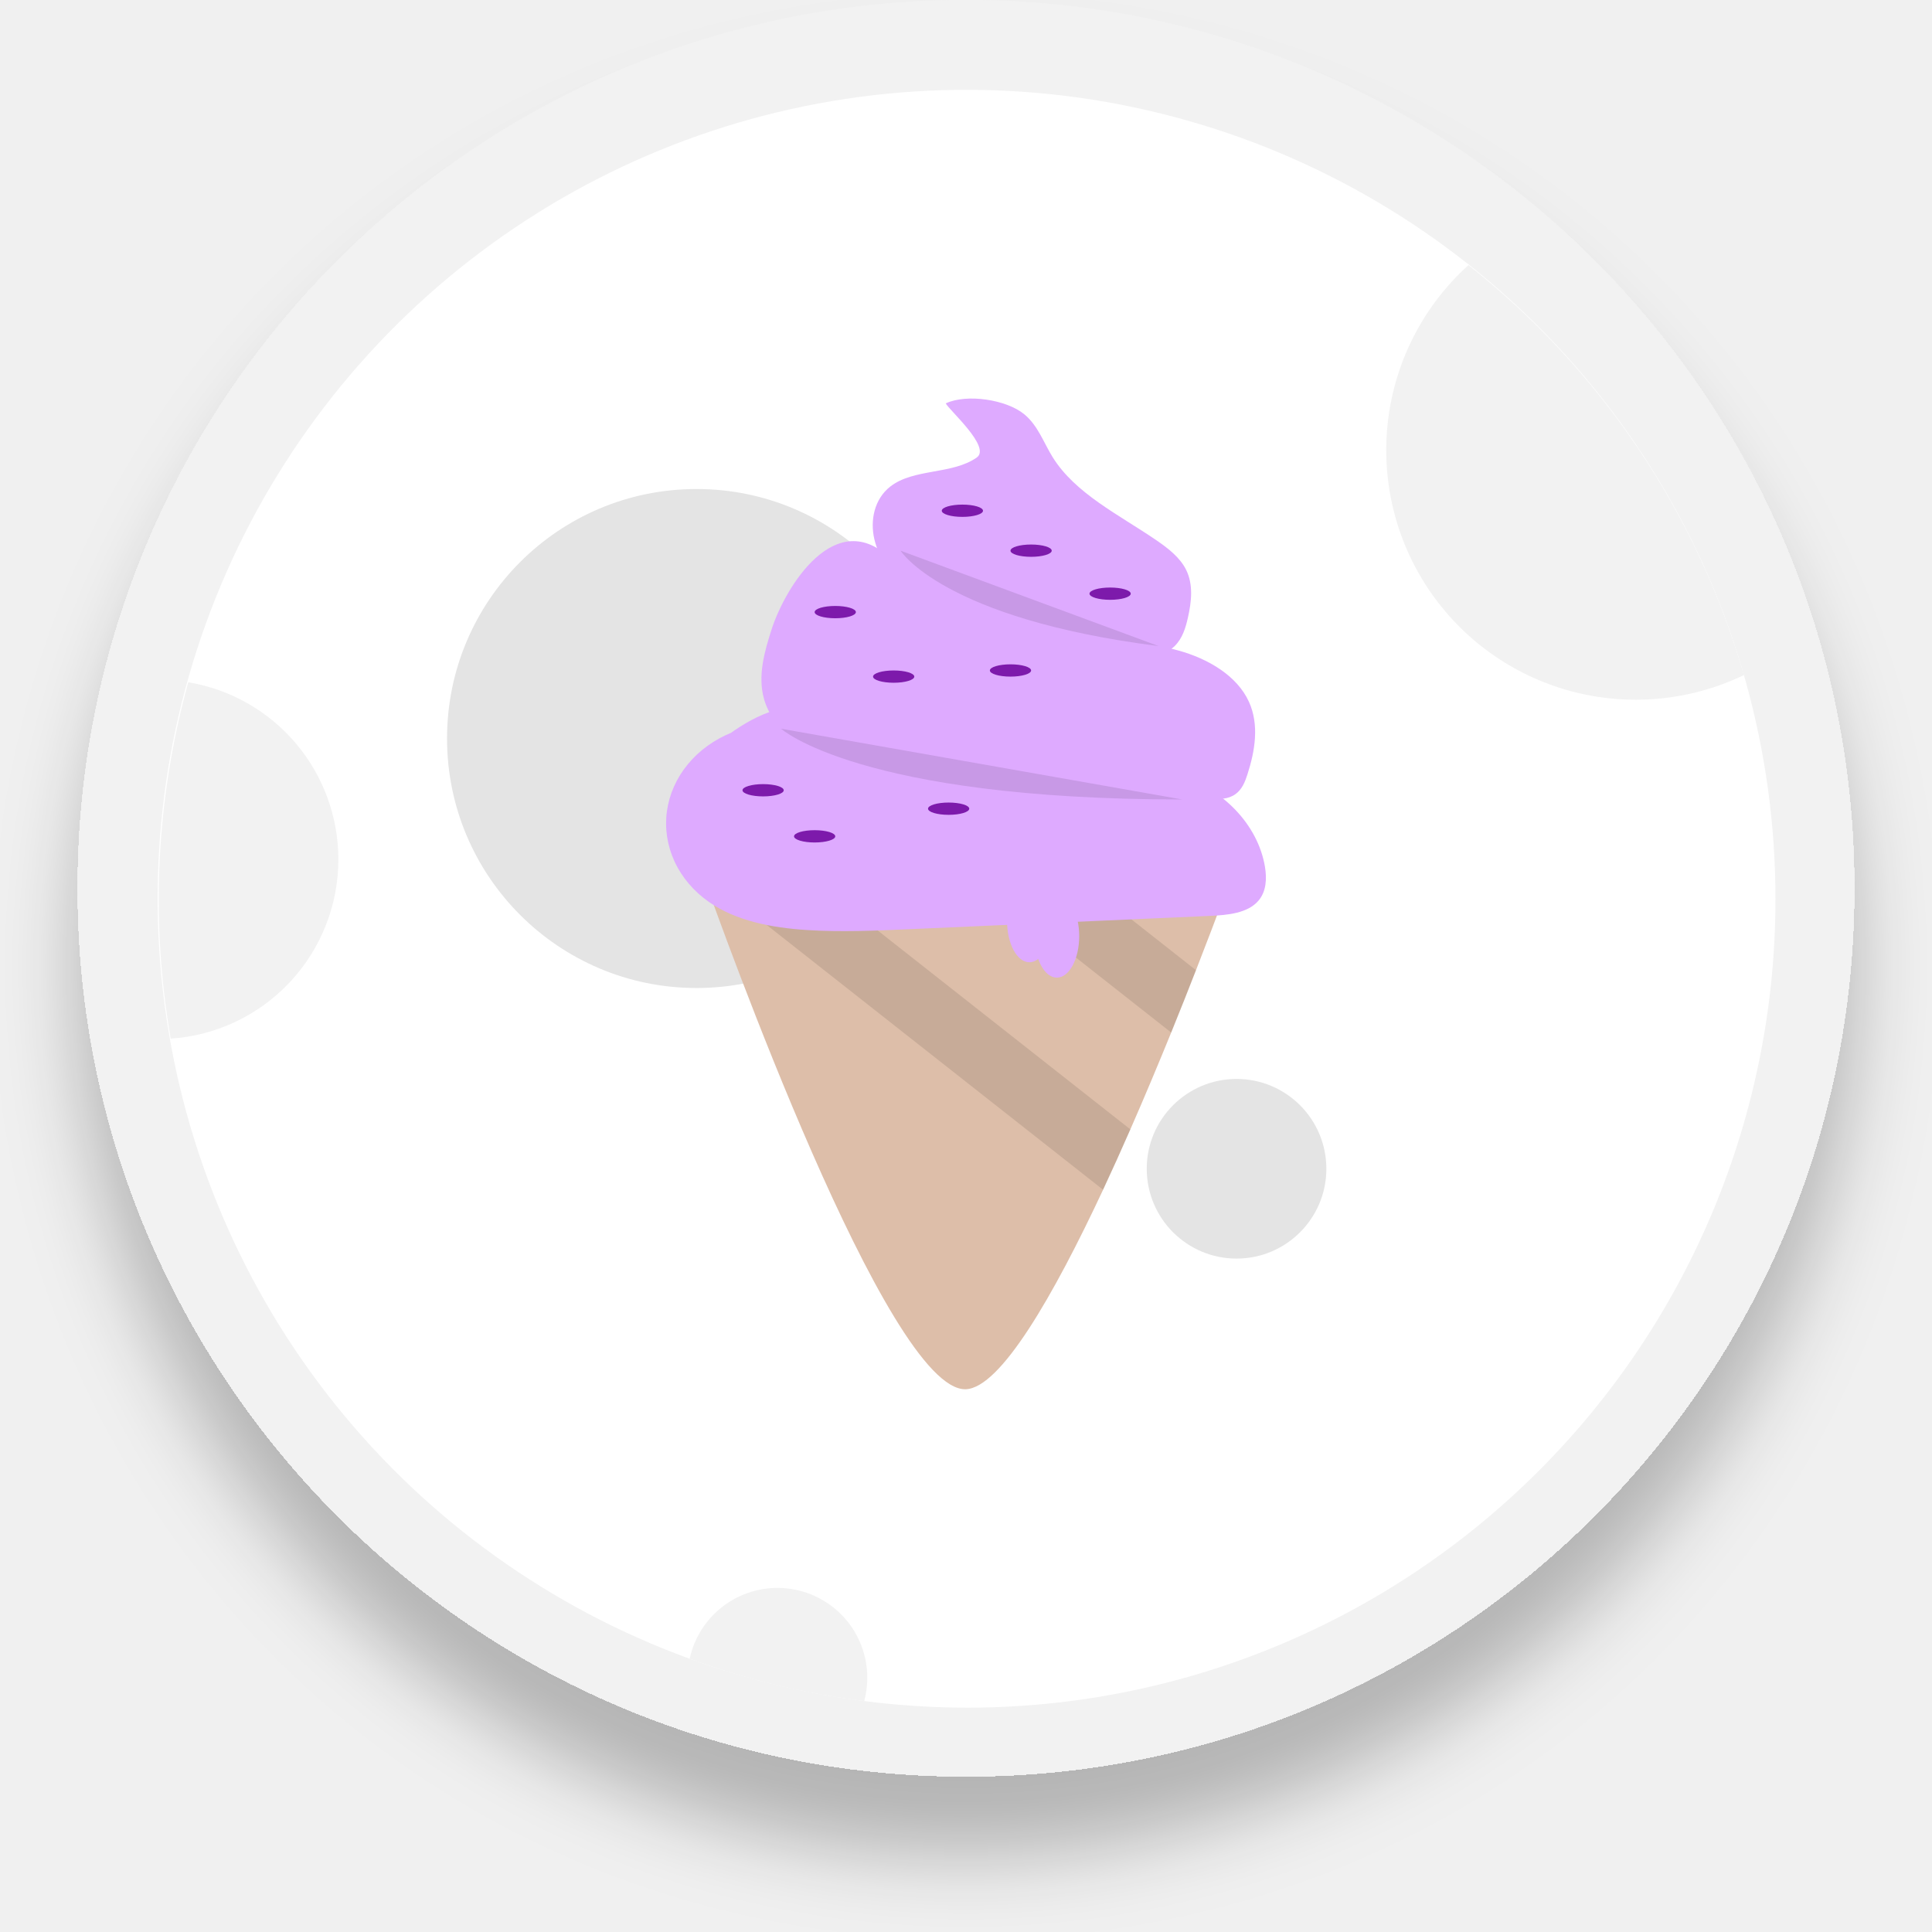
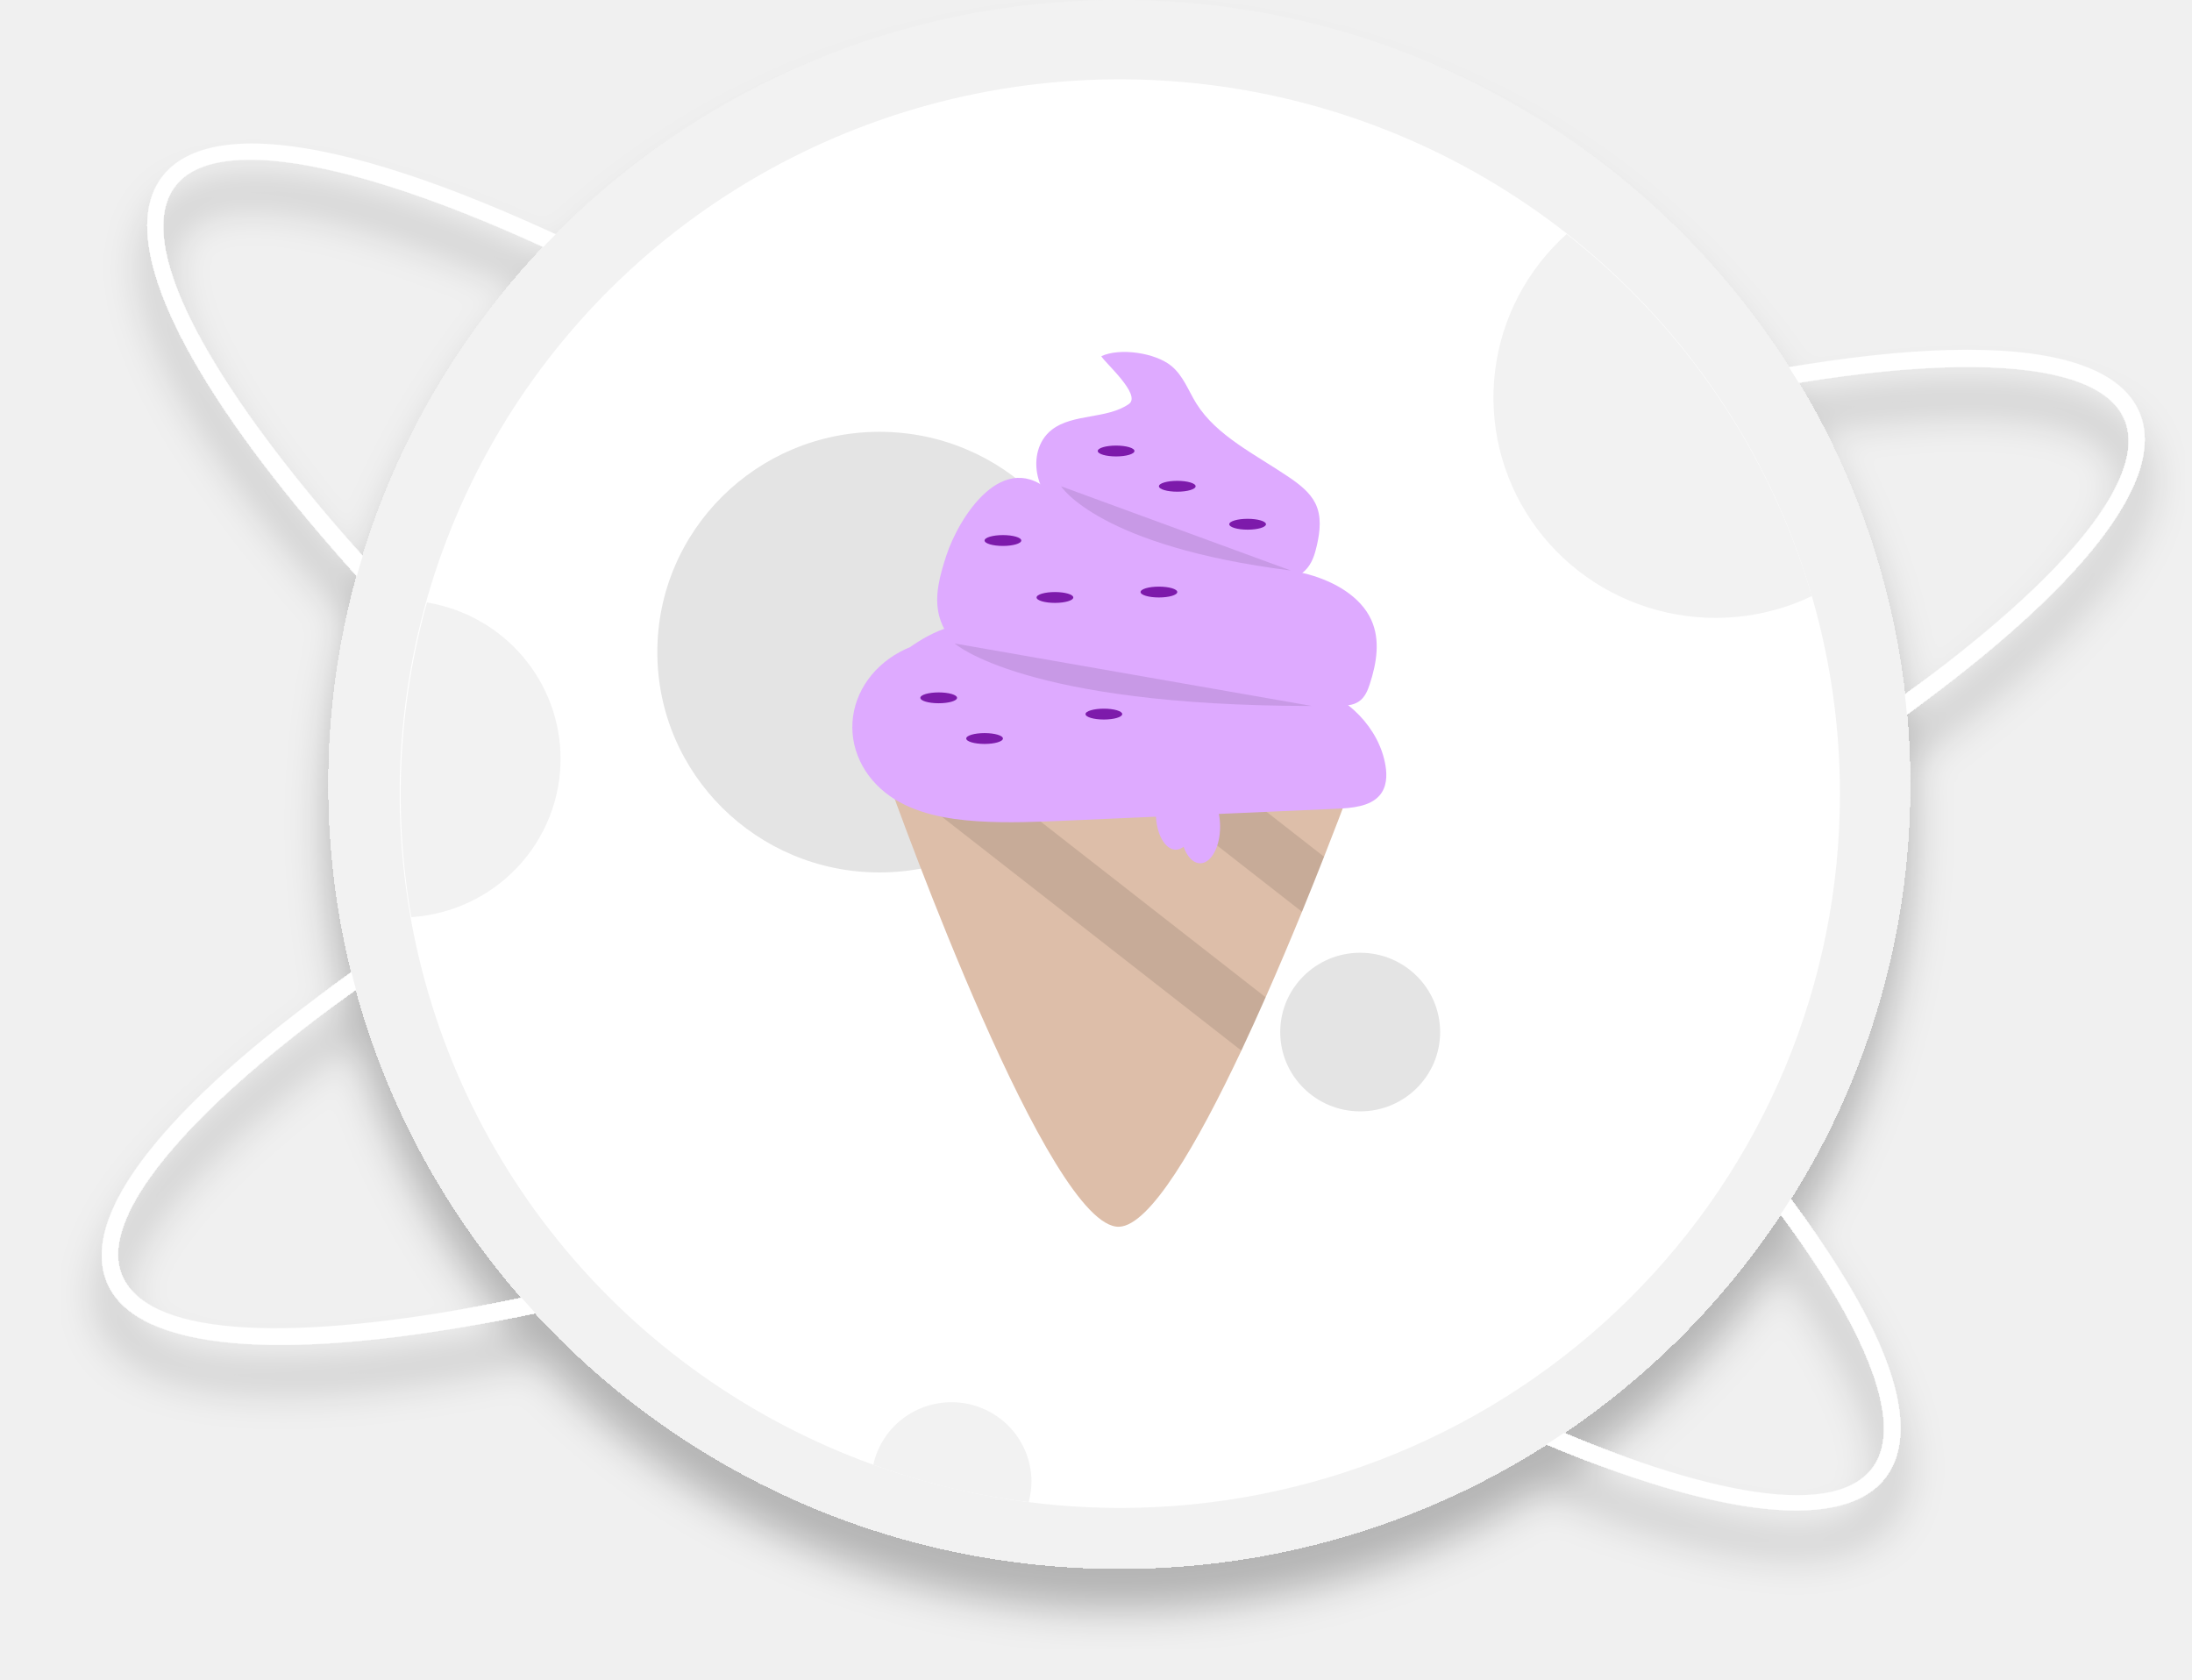
- <svg xmlns="http://www.w3.org/2000/svg" width="149" height="149" viewBox="0 0 149 149" fill="none">
-   <g filter="url(#filter0_d_14_166)">
-     <path d="M74.5 137C112.332 137 143 106.332 143 68.5C143 30.669 112.332 0 74.5 0C36.669 0 6 30.669 6 68.5C6 106.332 36.669 137 74.5 137Z" fill="#F2F2F2" />
-     <path d="M136.927 69.357C136.928 77.544 135.316 85.651 132.183 93.215C129.05 100.779 124.458 107.652 118.669 113.441C112.88 119.23 106.007 123.823 98.443 126.955C90.879 130.088 82.772 131.7 74.585 131.7C67.287 131.695 60.047 130.419 53.188 127.928C42.464 124.021 33.017 117.247 25.875 108.343C18.734 99.439 14.173 88.747 12.688 77.43C11.203 66.113 12.85 54.606 17.452 44.16C22.054 33.715 29.433 24.733 38.786 18.191C48.139 11.649 59.107 7.798 70.497 7.058C81.887 6.318 93.261 8.717 103.382 13.993C113.503 19.27 121.983 27.222 127.897 36.984C133.812 46.746 136.935 57.943 136.927 69.357Z" fill="white" />
-     <path d="M53.719 76.197C64.346 76.197 72.961 67.582 72.961 56.955C72.961 46.328 64.346 37.714 53.719 37.714C43.092 37.714 34.477 46.328 34.477 56.955C34.477 67.582 43.092 76.197 53.719 76.197Z" fill="#E4E4E4" />
-     <path d="M134.495 52.062C130.325 54.069 125.571 54.505 121.106 53.291C116.64 52.077 112.761 49.295 110.18 45.454C107.6 41.612 106.49 36.97 107.054 32.377C107.618 27.783 109.819 23.547 113.252 20.445C123.456 28.512 130.884 39.566 134.495 52.062Z" fill="#F2F2F2" />
-     <path d="M95.365 97.065C99.191 97.065 102.292 93.963 102.292 90.138C102.292 86.312 99.191 83.211 95.365 83.211C91.54 83.211 88.439 86.312 88.439 90.138C88.439 93.963 91.54 97.065 95.365 97.065Z" fill="#E4E4E4" />
-     <path d="M66.888 129.391C66.887 129.999 66.807 130.604 66.649 131.192C62.053 130.617 57.537 129.522 53.188 127.928C53.549 126.257 54.516 124.778 55.901 123.777C57.287 122.775 58.995 122.321 60.695 122.503C62.395 122.684 63.968 123.488 65.112 124.76C66.255 126.031 66.888 127.681 66.888 129.391Z" fill="#F2F2F2" />
-     <path d="M26.096 66.278C26.096 69.793 24.76 73.175 22.359 75.742C19.958 78.308 16.672 79.867 13.165 80.101C11.578 70.952 12.041 61.565 14.52 52.617C17.754 53.156 20.692 54.825 22.812 57.326C24.931 59.828 26.095 63 26.096 66.278Z" fill="#F2F2F2" />
-     <path d="M95.154 67.106C95.154 67.106 94.015 70.273 92.237 74.823C91.662 76.302 91.018 77.924 90.324 79.632C89.357 82.011 88.291 84.555 87.176 87.099C86.49 88.665 85.785 90.228 85.072 91.756C81.24 99.946 77.16 107.04 74.486 107.14C68.479 107.363 55.612 71.431 54.208 67.461C54.126 67.229 54.083 67.106 54.083 67.106H95.154Z" fill="#DDBEA9" />
-     <path opacity="0.1" d="M92.237 74.823C91.662 76.302 91.018 77.924 90.324 79.632L74.412 67.106H82.433L92.237 74.823Z" fill="black" />
-     <path opacity="0.1" d="M87.176 87.099C86.49 88.665 85.785 90.228 85.072 91.756L54.208 67.461C54.126 67.229 54.083 67.106 54.083 67.106H61.778L87.176 87.099Z" fill="black" />
-     <path d="M75.331 35.282C73.448 36.615 70.471 36.111 68.662 37.523C67.424 38.489 67.094 40.141 67.431 41.579C67.769 43.016 68.666 44.292 69.569 45.519C70.192 46.366 70.839 47.219 71.715 47.863C72.939 48.764 74.51 49.183 76.05 49.52C79.403 50.253 82.828 50.697 86.276 50.845C87.814 50.911 89.555 50.845 90.591 49.827C91.195 49.234 91.437 48.422 91.614 47.636C91.891 46.407 92.044 45.084 91.473 43.939C91.003 42.998 90.099 42.293 89.184 41.666C86.312 39.702 82.931 38.076 81.178 35.249C80.482 34.125 80.052 32.823 78.996 31.951C77.62 30.814 74.558 30.35 72.938 31.109C73.188 31.619 76.46 34.483 75.331 35.282Z" fill="#DEAAFF" />
-     <path d="M59.509 48.534C58.951 50.265 58.437 52.096 58.907 53.847C59.527 56.157 61.791 57.886 64.276 58.727C66.76 59.567 69.469 59.665 72.124 59.754L86.022 60.218C87.768 60.276 89.548 60.34 91.19 60.877C92.543 61.32 94.151 62.048 95.279 61.247C95.79 60.883 96.02 60.295 96.201 59.734C96.792 57.908 97.123 55.903 96.328 54.14C95.418 52.12 93.173 50.792 90.843 50.158C88.512 49.523 86.044 49.461 83.622 49.222C81.166 48.978 78.737 48.549 76.362 47.937C74.377 47.425 72.366 46.75 70.897 45.451C70.103 44.748 69.501 43.891 68.753 43.149C64.464 38.9 60.564 45.264 59.509 48.534Z" fill="#DEAAFF" />
-     <path d="M56.455 56.485C55.104 57.026 53.931 57.87 53.051 58.936C52.172 60.001 51.615 61.252 51.434 62.566C51.254 63.88 51.456 65.214 52.021 66.438C52.587 67.662 53.496 68.734 54.661 69.552C56.777 71.037 59.547 71.553 62.23 71.726C64.85 71.895 67.481 71.779 70.105 71.662L93.318 70.635C94.678 70.574 96.218 70.434 97.049 69.469C97.669 68.749 97.705 67.755 97.557 66.855C97.025 63.62 94.293 60.756 90.803 59.776C89.487 59.406 88.102 59.289 86.728 59.174L76.778 58.342C75.438 58.23 74.09 58.117 72.791 57.801C68.856 56.845 65.34 54.053 61.288 54.466C58.54 54.746 56.277 56.467 54.28 58.179" fill="#DEAAFF" />
-     <path opacity="0.1" d="M69.452 42.469C69.452 42.469 72.7 47.711 89.359 49.828Z" fill="black" />
-     <path opacity="0.1" d="M60.237 56.2C60.237 56.2 66.272 61.657 91.18 61.657Z" fill="black" />
-     <path d="M74.221 39.863C75.099 39.863 75.811 39.651 75.811 39.39C75.811 39.128 75.099 38.916 74.221 38.916C73.343 38.916 72.632 39.128 72.632 39.39C72.632 39.651 73.343 39.863 74.221 39.863Z" fill="#7D1AAB" />
-     <path d="M79.521 42.943C80.399 42.943 81.111 42.731 81.111 42.469C81.111 42.207 80.399 41.995 79.521 41.995C78.643 41.995 77.931 42.207 77.931 42.469C77.931 42.731 78.643 42.943 79.521 42.943Z" fill="#7D1AAB" />
-     <path d="M85.615 46.259C86.493 46.259 87.205 46.047 87.205 45.785C87.205 45.524 86.493 45.312 85.615 45.312C84.737 45.312 84.025 45.524 84.025 45.785C84.025 46.047 84.737 46.259 85.615 46.259Z" fill="#7D1AAB" />
-     <path d="M64.417 47.681C65.295 47.681 66.007 47.469 66.007 47.207C66.007 46.945 65.295 46.733 64.417 46.733C63.539 46.733 62.827 46.945 62.827 47.207C62.827 47.469 63.539 47.681 64.417 47.681Z" fill="#7D1AAB" />
-     <path d="M77.931 52.182C78.809 52.182 79.521 51.969 79.521 51.708C79.521 51.446 78.809 51.234 77.931 51.234C77.053 51.234 76.341 51.446 76.341 51.708C76.341 51.969 77.053 52.182 77.931 52.182Z" fill="#7D1AAB" />
-     <path d="M58.853 61.42C59.731 61.42 60.443 61.208 60.443 60.947C60.443 60.685 59.731 60.473 58.853 60.473C57.975 60.473 57.263 60.685 57.263 60.947C57.263 61.208 57.975 61.42 58.853 61.42Z" fill="#7D1AAB" />
-     <path d="M68.922 52.655C69.8 52.655 70.512 52.443 70.512 52.182C70.512 51.92 69.8 51.708 68.922 51.708C68.044 51.708 67.332 51.92 67.332 52.182C67.332 52.443 68.044 52.655 68.922 52.655Z" fill="#7D1AAB" />
-     <path d="M62.827 64.974C63.706 64.974 64.417 64.761 64.417 64.5C64.417 64.238 63.706 64.026 62.827 64.026C61.949 64.026 61.238 64.238 61.238 64.5C61.238 64.761 61.949 64.974 62.827 64.974Z" fill="#7D1AAB" />
-     <path d="M73.161 62.842C74.039 62.842 74.751 62.63 74.751 62.368C74.751 62.106 74.039 61.894 73.161 61.894C72.283 61.894 71.572 62.106 71.572 62.368C71.572 62.63 72.283 62.842 73.161 62.842Z" fill="#7D1AAB" />
-     <path d="M79.388 74.212C80.34 74.212 81.111 72.781 81.111 71.014C81.111 69.248 80.34 67.816 79.388 67.816C78.437 67.816 77.666 69.248 77.666 71.014C77.666 72.781 78.437 74.212 79.388 74.212Z" fill="#DEAAFF" />
-     <path d="M81.508 75.397C82.459 75.397 83.23 73.965 83.23 72.199C83.23 70.433 82.459 69.001 81.508 69.001C80.557 69.001 79.786 70.433 79.786 72.199C79.786 73.965 80.557 75.397 81.508 75.397Z" fill="#DEAAFF" />
+ <svg xmlns="http://www.w3.org/2000/svg" width="218" height="167" viewBox="0 0 218 167" fill="none">
+   <g filter="url(#filter0_d_66_3)">
+     <path d="M120.734 108.348C64.01 132.473 15.614 140.797 10.555 127.3C7.522 119.207 20.561 105.291 46.327 89.12C46.418 89.061 46.519 89.022 46.625 89.004C46.73 88.986 46.837 88.989 46.94 89.014C47.043 89.039 47.139 89.085 47.224 89.149C47.309 89.213 47.381 89.294 47.435 89.388C47.489 89.481 47.525 89.585 47.54 89.694C47.555 89.803 47.549 89.914 47.522 90.022C47.496 90.129 47.45 90.231 47.386 90.321C47.322 90.41 47.242 90.487 47.151 90.545L47.148 90.547L47.139 90.552C22.867 105.786 9.428 119.621 12.065 126.657C16.64 138.863 66.137 129.768 120.152 106.795C174.166 83.823 215.934 54.104 211.36 41.898C208.711 34.832 189.914 34.688 162.302 41.523C162.199 41.549 162.091 41.554 161.987 41.537C161.882 41.521 161.782 41.483 161.693 41.425C161.603 41.368 161.526 41.293 161.465 41.204C161.404 41.115 161.361 41.014 161.339 40.907C161.316 40.8 161.314 40.688 161.332 40.579C161.351 40.47 161.39 40.365 161.447 40.271C161.505 40.177 161.579 40.095 161.666 40.029C161.753 39.964 161.852 39.917 161.955 39.891L161.958 39.89L161.963 39.889C191.27 32.634 209.825 33.132 212.869 41.256C217.928 54.754 177.457 84.224 120.734 108.348Z" fill="white" />
+     <path d="M85.566 102.158C37.588 65.794 7.144 28.568 16.259 17.41C21.723 10.72 39.916 14.844 66.171 28.726C66.265 28.774 66.347 28.841 66.414 28.922C66.48 29.003 66.529 29.096 66.557 29.197C66.585 29.297 66.593 29.404 66.579 29.509C66.565 29.614 66.53 29.716 66.476 29.81C66.422 29.903 66.35 29.987 66.264 30.054C66.178 30.122 66.08 30.174 65.975 30.205C65.87 30.237 65.761 30.249 65.653 30.239C65.546 30.23 65.442 30.201 65.348 30.152L65.345 30.15L65.336 30.146C40.603 17.07 22.287 12.561 17.536 18.378C9.293 28.468 40.928 66.247 86.615 100.874C132.302 135.501 177.862 156.23 186.105 146.139C190.876 140.298 181.942 124.131 162.788 103.948C162.716 103.872 162.659 103.783 162.623 103.685C162.587 103.586 162.571 103.482 162.577 103.376C162.583 103.27 162.61 103.166 162.657 103.069C162.704 102.971 162.769 102.883 162.85 102.809C162.931 102.736 163.025 102.678 163.128 102.638C163.23 102.599 163.339 102.58 163.447 102.581C163.556 102.582 163.662 102.605 163.76 102.647C163.858 102.688 163.946 102.749 164.018 102.825L164.02 102.827L164.024 102.831C184.354 124.253 192.867 140.392 187.382 147.107C178.267 158.266 133.544 138.521 85.566 102.158Z" fill="white" />
+     <path d="M111.319 156C154.75 156 189.957 121.078 189.957 78C189.957 34.922 154.75 0 111.319 0C67.888 0 32.681 34.922 32.681 78C32.681 121.078 67.888 156 111.319 156Z" fill="#F2F2F2" />
+     <path d="M182.986 78.976C182.987 88.298 181.136 97.53 177.539 106.143C173.943 114.756 168.671 122.582 162.025 129.174C155.379 135.766 147.489 140.995 138.805 144.562C130.122 148.13 120.815 149.965 111.416 149.965C103.039 149.96 94.727 148.507 86.853 145.67C74.541 141.221 63.696 133.508 55.498 123.369C47.3 113.23 42.063 101.055 40.358 88.168C38.653 75.282 40.545 62.179 45.828 50.285C51.111 38.391 59.582 28.163 70.319 20.714C81.056 13.265 93.648 8.88 106.724 8.037C119.799 7.194 132.857 9.926 144.476 15.934C156.095 21.943 165.83 30.997 172.62 42.113C179.41 53.229 182.995 65.979 182.986 78.976Z" fill="white" />
+     <path d="M87.463 86.764C99.662 86.764 109.552 76.955 109.552 64.854C109.552 52.753 99.662 42.944 87.463 42.944C75.263 42.944 65.373 52.753 65.373 64.854C65.373 76.955 75.263 86.764 87.463 86.764Z" fill="#E4E4E4" />
+     <path d="M180.194 59.283C175.406 61.567 169.949 62.064 164.823 60.682C159.696 59.3 155.243 56.131 152.28 51.757C149.318 47.383 148.043 42.097 148.691 36.867C149.339 31.636 151.865 26.813 155.807 23.28C167.521 32.466 176.048 45.054 180.194 59.283Z" fill="#F2F2F2" />
+     <path d="M135.273 110.526C139.665 110.526 143.225 106.995 143.225 102.639C143.225 98.282 139.665 94.751 135.273 94.751C130.881 94.751 127.321 98.282 127.321 102.639C127.321 106.995 130.881 110.526 135.273 110.526Z" fill="#E4E4E4" />
+     <path d="M102.58 147.335C102.58 148.028 102.488 148.717 102.307 149.386C97.03 148.731 91.846 147.485 86.853 145.67C87.267 143.767 88.377 142.083 89.968 140.943C91.559 139.802 93.519 139.286 95.471 139.492C97.423 139.699 99.229 140.614 100.541 142.062C101.854 143.51 102.58 145.388 102.58 147.335Z" fill="#F2F2F2" />
+     <path d="M55.751 75.47C55.751 79.472 54.217 83.324 51.461 86.246C48.705 89.169 44.932 90.943 40.907 91.21C39.085 80.793 39.616 70.103 42.462 59.914C46.175 60.528 49.547 62.428 51.981 65.276C54.414 68.125 55.75 71.737 55.751 75.47Z" fill="#F2F2F2" />
+     <path d="M135.03 76.412C135.03 76.412 133.722 80.019 131.681 85.201C131.021 86.884 130.282 88.731 129.485 90.676C128.375 93.385 127.152 96.281 125.871 99.179C125.083 100.962 124.274 102.742 123.456 104.482C119.057 113.807 114.373 121.886 111.303 121.999C104.408 122.252 89.636 81.338 88.024 76.817C87.929 76.552 87.881 76.412 87.881 76.412H135.03Z" fill="#DDBEA9" />
+     <path opacity="0.1" d="M131.681 85.201C131.021 86.884 130.282 88.731 129.485 90.676L111.218 76.412H120.426L131.681 85.201Z" fill="black" />
+     <path opacity="0.1" d="M125.871 99.179C125.083 100.962 124.274 102.742 123.456 104.482L88.024 76.817C87.929 76.552 87.881 76.412 87.881 76.412H96.715L125.871 99.179Z" fill="black" />
+     <path d="M112.273 40.175C110.112 41.694 106.694 41.119 104.617 42.727C103.196 43.827 102.817 45.708 103.204 47.345C103.592 48.982 104.622 50.434 105.659 51.832C106.374 52.796 107.116 53.768 108.121 54.501C109.527 55.527 111.33 56.004 113.098 56.388C116.948 57.222 120.879 57.728 124.838 57.897C126.603 57.972 128.603 57.897 129.792 56.737C130.485 56.062 130.763 55.137 130.966 54.243C131.284 52.843 131.46 51.336 130.804 50.033C130.265 48.961 129.227 48.158 128.176 47.445C124.88 45.208 120.998 43.356 118.986 40.137C118.186 38.858 117.693 37.375 116.481 36.382C114.901 35.088 111.386 34.559 109.526 35.423C109.813 36.004 113.569 39.265 112.273 40.175Z" fill="#DEAAFF" />
+     <path d="M94.11 55.265C93.469 57.236 92.879 59.321 93.418 61.315C94.13 63.945 96.73 65.914 99.582 66.871C102.434 67.828 105.544 67.94 108.591 68.041L124.546 68.57C126.551 68.636 128.595 68.709 130.479 69.32C132.032 69.824 133.878 70.653 135.173 69.741C135.76 69.327 136.024 68.657 136.233 68.018C136.911 65.939 137.29 63.656 136.378 61.649C135.333 59.348 132.756 57.837 130.081 57.114C127.405 56.391 124.572 56.321 121.792 56.048C118.972 55.771 116.184 55.282 113.457 54.585C111.178 54.003 108.869 53.234 107.183 51.755C106.271 50.954 105.581 49.978 104.721 49.133C99.797 44.295 95.321 51.541 94.11 55.265Z" fill="#DEAAFF" />
+     <path d="M90.604 64.319C89.052 64.935 87.706 65.896 86.696 67.109C85.686 68.323 85.047 69.746 84.84 71.243C84.632 72.74 84.865 74.258 85.514 75.652C86.163 77.046 87.206 78.267 88.544 79.198C90.974 80.889 94.153 81.477 97.233 81.673C100.241 81.866 103.262 81.733 106.273 81.601L132.922 80.431C134.484 80.362 136.252 80.203 137.205 79.103C137.917 78.283 137.959 77.151 137.789 76.127C137.178 72.444 134.041 69.182 130.035 68.066C128.525 67.645 126.934 67.512 125.357 67.381L113.934 66.433C112.396 66.305 110.848 66.176 109.357 65.817C104.84 64.728 100.803 61.549 96.152 62.02C92.997 62.339 90.399 64.298 88.106 66.247" fill="#DEAAFF" />
+     <path opacity="0.1" d="M105.524 48.359C105.524 48.359 109.252 54.328 128.377 56.739L105.524 48.359Z" fill="black" />
+     <path opacity="0.1" d="M94.945 63.994C94.945 63.994 101.874 70.208 130.467 70.208L94.945 63.994Z" fill="black" />
+     <path d="M110.999 45.392C112.007 45.392 112.824 45.15 112.824 44.852C112.824 44.554 112.007 44.313 110.999 44.313C109.991 44.313 109.174 44.554 109.174 44.852C109.174 45.15 109.991 45.392 110.999 45.392Z" fill="#7D1AAB" />
+     <path d="M117.083 48.898C118.091 48.898 118.908 48.657 118.908 48.359C118.908 48.061 118.091 47.819 117.083 47.819C116.075 47.819 115.258 48.061 115.258 48.359C115.258 48.657 116.075 48.898 117.083 48.898Z" fill="#7D1AAB" />
+     <path d="M124.079 52.675C125.087 52.675 125.905 52.433 125.905 52.135C125.905 51.837 125.087 51.596 124.079 51.596C123.071 51.596 122.254 51.837 122.254 52.135C122.254 52.433 123.071 52.675 124.079 52.675Z" fill="#7D1AAB" />
+     <path d="M99.744 54.293C100.752 54.293 101.569 54.052 101.569 53.754C101.569 53.456 100.752 53.214 99.744 53.214C98.736 53.214 97.919 53.456 97.919 53.754C97.919 54.052 98.736 54.293 99.744 54.293Z" fill="#7D1AAB" />
+     <path d="M115.258 59.418C116.266 59.418 117.083 59.177 117.083 58.879C117.083 58.581 116.266 58.34 115.258 58.34C114.25 58.34 113.433 58.581 113.433 58.879C113.433 59.177 114.25 59.418 115.258 59.418Z" fill="#7D1AAB" />
+     <path d="M93.356 69.938C94.364 69.938 95.181 69.697 95.181 69.399C95.181 69.101 94.364 68.859 93.356 68.859C92.348 68.859 91.531 69.101 91.531 69.399C91.531 69.697 92.348 69.938 93.356 69.938Z" fill="#7D1AAB" />
+     <path d="M104.916 59.958C105.924 59.958 106.741 59.716 106.741 59.419C106.741 59.12 105.924 58.879 104.916 58.879C103.907 58.879 103.09 59.12 103.09 59.419C103.09 59.716 103.907 59.958 104.916 59.958Z" fill="#7D1AAB" />
+     <path d="M97.919 73.985C98.927 73.985 99.744 73.743 99.744 73.445C99.744 73.147 98.927 72.906 97.919 72.906C96.911 72.906 96.094 73.147 96.094 73.445C96.094 73.743 96.911 73.985 97.919 73.985Z" fill="#7D1AAB" />
+     <path d="M109.782 71.557C110.79 71.557 111.608 71.315 111.608 71.017C111.608 70.719 110.79 70.478 109.782 70.478C108.774 70.478 107.957 70.719 107.957 71.017C107.957 71.315 108.774 71.557 109.782 71.557Z" fill="#7D1AAB" />
+     <path d="M116.931 84.504C118.023 84.504 118.908 82.874 118.908 80.863C118.908 78.852 118.023 77.222 116.931 77.222C115.839 77.222 114.954 78.852 114.954 80.863C114.954 82.874 115.839 84.504 116.931 84.504Z" fill="#DEAAFF" />
+     <path d="M119.365 85.853C120.457 85.853 121.342 84.223 121.342 82.212C121.342 80.201 120.457 78.57 119.365 78.57C118.273 78.57 117.387 80.201 117.387 82.212C117.387 84.223 118.273 85.853 119.365 85.853Z" fill="#DEAAFF" />
  </g>
  <defs>
-     <filter id="filter0_d_14_166" x="0" y="0" width="149" height="149" filterUnits="userSpaceOnUse" color-interpolation-filters="sRGB">
+     <filter id="filter0_d_66_3" x="6.123" y="0" width="211.173" height="164" filterUnits="userSpaceOnUse" color-interpolation-filters="sRGB">
      <feFlood flood-opacity="0" result="BackgroundImageFix" />
      <feColorMatrix in="SourceAlpha" type="matrix" values="0 0 0 0 0 0 0 0 0 0 0 0 0 0 0 0 0 0 127 0" result="hardAlpha" />
-       <feOffset dy="6" />
-       <feGaussianBlur stdDeviation="3" />
+       <feOffset dy="4" />
+       <feGaussianBlur stdDeviation="2" />
      <feComposite in2="hardAlpha" operator="out" />
      <feColorMatrix type="matrix" values="0 0 0 0 0 0 0 0 0 0 0 0 0 0 0 0 0 0 0.25 0" />
-       <feBlend mode="normal" in2="BackgroundImageFix" result="effect1_dropShadow_14_166" />
-       <feBlend mode="normal" in="SourceGraphic" in2="effect1_dropShadow_14_166" result="shape" />
+       <feBlend mode="normal" in2="BackgroundImageFix" result="effect1_dropShadow_66_3" />
+       <feBlend mode="normal" in="SourceGraphic" in2="effect1_dropShadow_66_3" result="shape" />
    </filter>
  </defs>
</svg>
